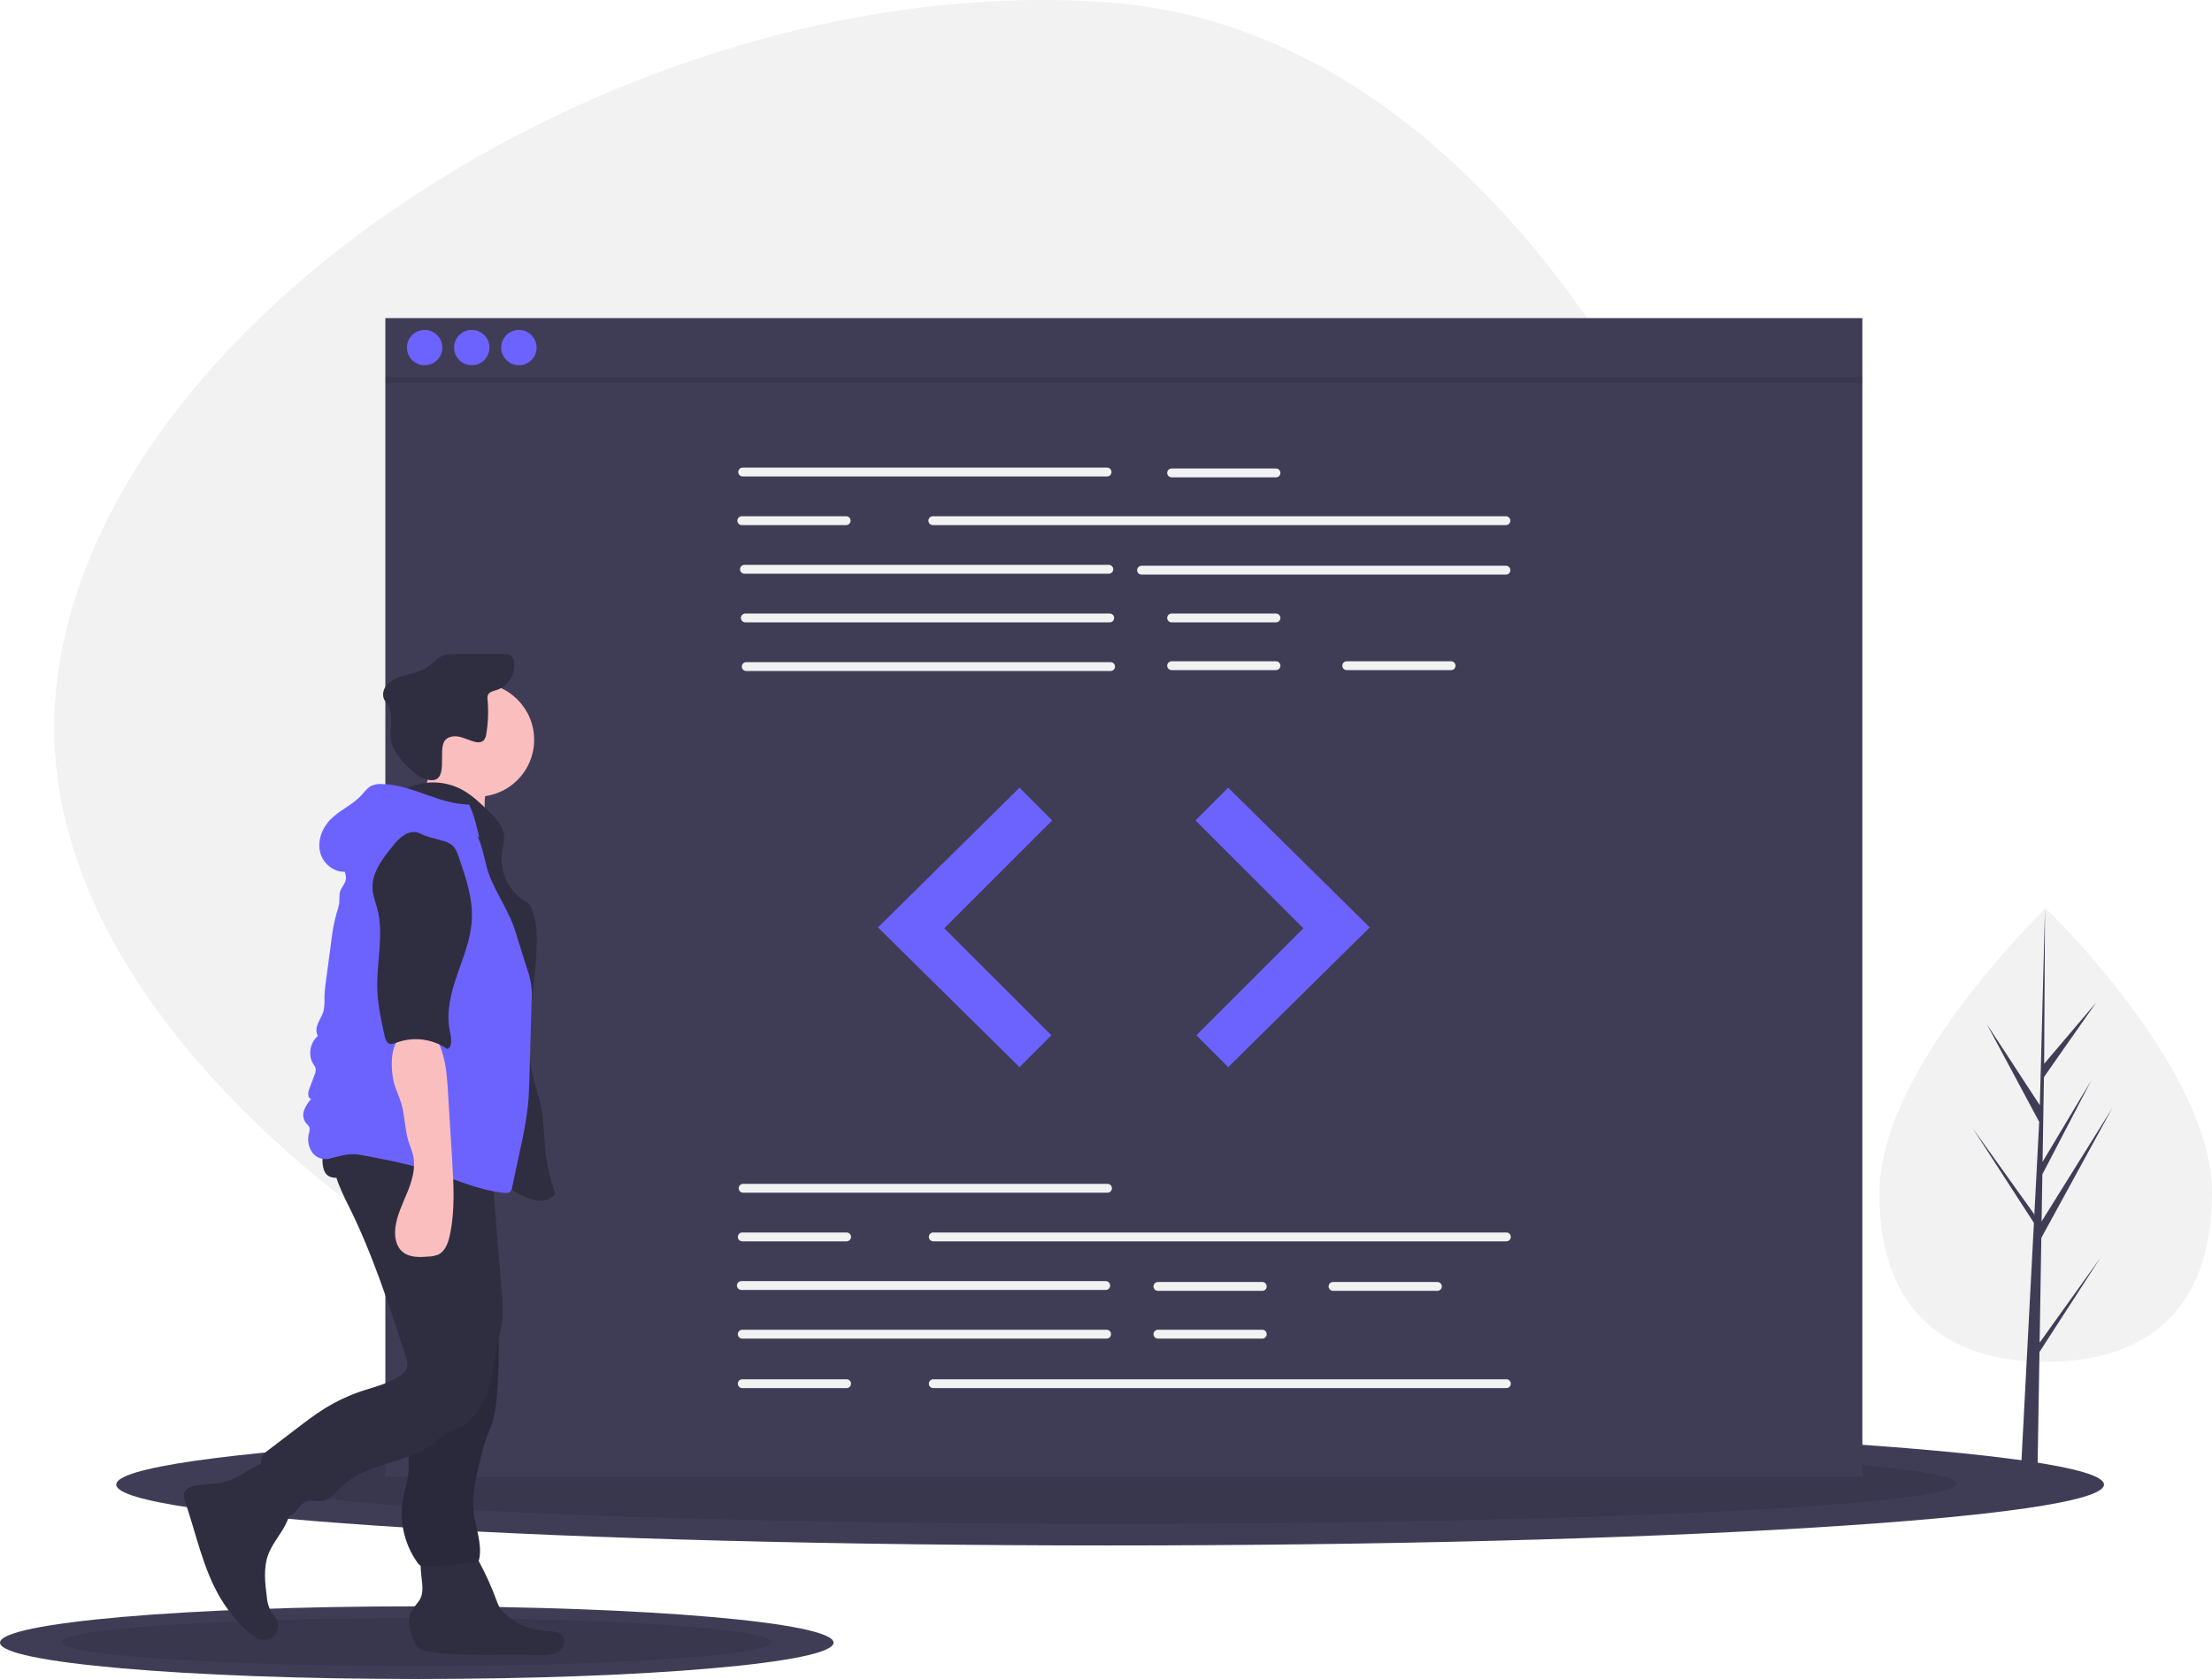
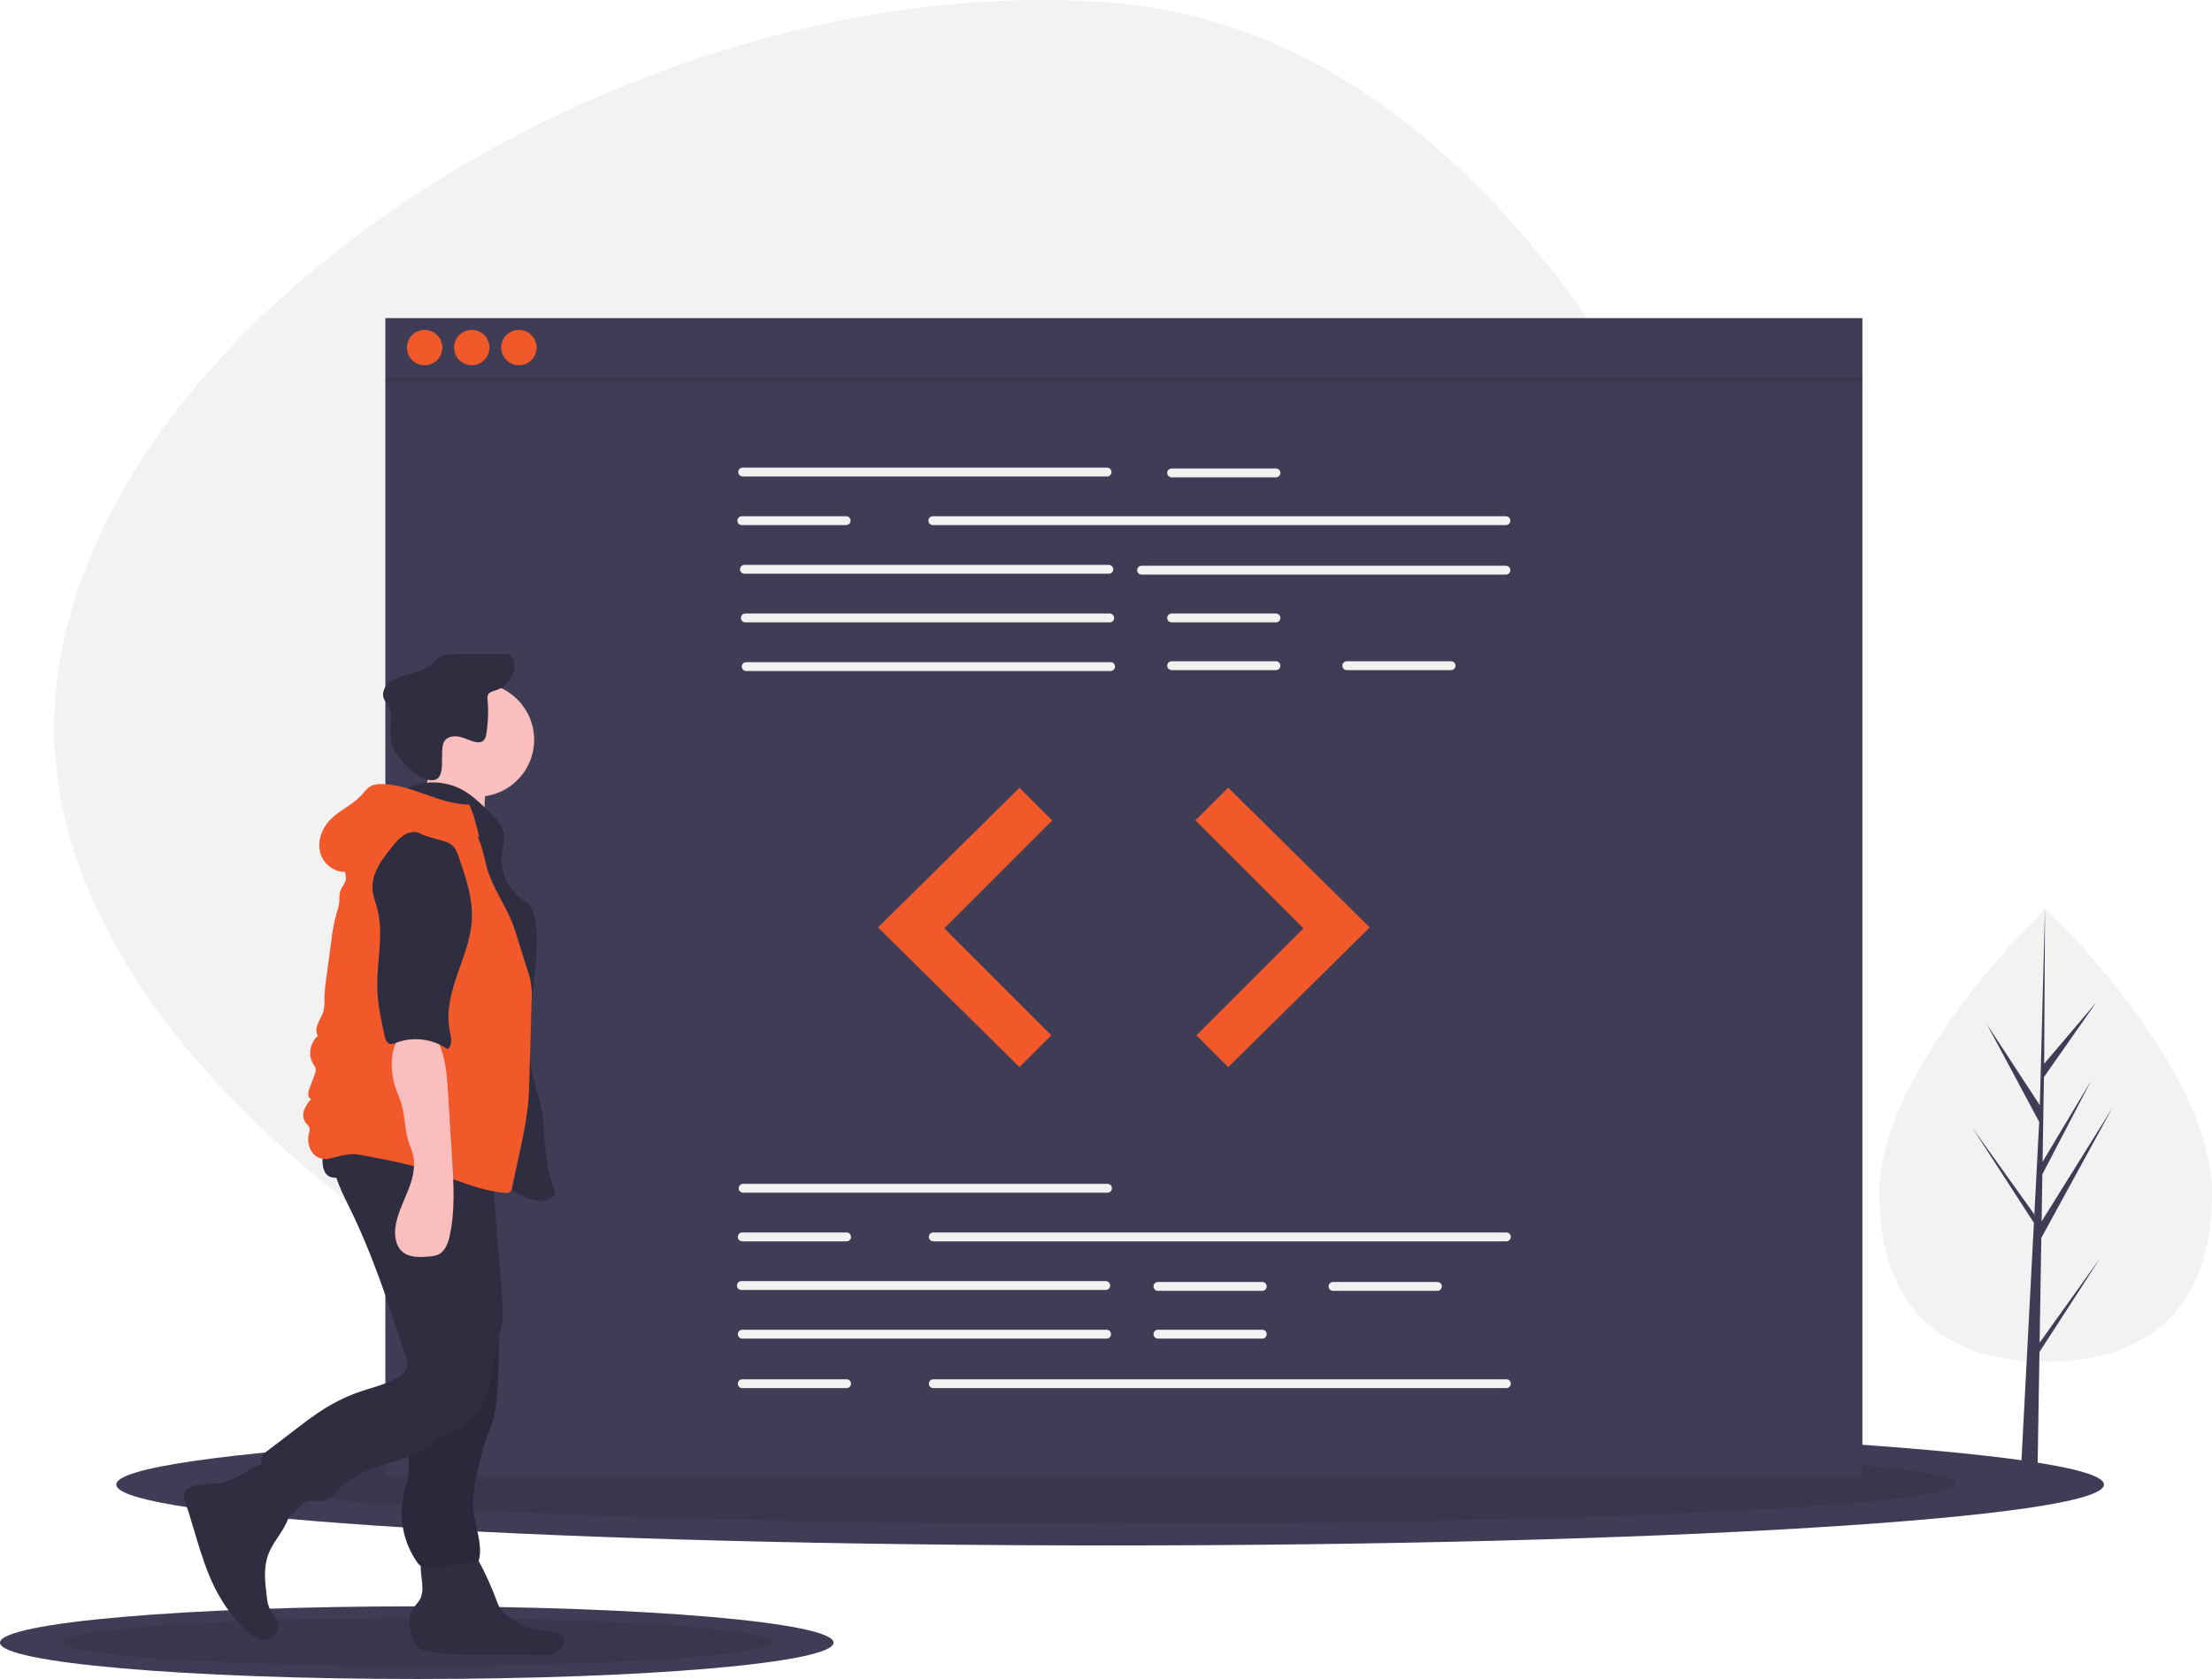
<svg xmlns="http://www.w3.org/2000/svg" id="a594ac37-6d44-4297-8862-1cbd9c01c0b7" data-name="Layer 1" width="1126.194" height="855" viewBox="0 0 1126.194 855">
  <path d="M581.768,778.438C339.369,759.991,50.297,572.172,65.014,378.781S359.7,5.358,602.099,23.805,984.031,403.667,969.314,597.058,824.166,796.885,581.768,778.438Z" transform="translate(-36.90323 -22.5)" fill="#f2f2f2" />
  <ellipse cx="565.194" cy="756" rx="506" ry="31" fill="#3f3d56" />
  <ellipse cx="565.194" cy="755.5" rx="431" ry="20.5" opacity="0.1" />
  <ellipse cx="212.194" cy="836.5" rx="212.194" ry="18.5" fill="#3f3d56" />
  <ellipse cx="212.194" cy="836.202" rx="180.742" ry="12.234" opacity="0.1" />
  <rect x="196.194" y="162" width="752" height="590" fill="#3f3d56" />
  <path d="M600.541,265.129H415.024a2.251,2.251,0,1,1,0-4.503H600.541a2.251,2.251,0,0,1,0,4.503Z" transform="translate(-36.90323 -22.5)" fill="#f2f2f2" />
  <path d="M803.62,289.895H511.835a2.251,2.251,0,0,1,0-4.503H803.62a2.251,2.251,0,1,1,0,4.503Z" transform="translate(-36.90323 -22.5)" fill="#f2f2f2" />
  <path d="M601.442,314.661H415.924a2.251,2.251,0,1,1,0-4.503H601.442a2.251,2.251,0,1,1,0,4.503Z" transform="translate(-36.90323 -22.5)" fill="#f2f2f2" />
  <path d="M803.62,315.111H618.102a2.251,2.251,0,0,1,0-4.503H803.62a2.251,2.251,0,1,1,0,4.503Z" transform="translate(-36.90323 -22.5)" fill="#f2f2f2" />
  <path d="M601.892,339.426H416.374a2.251,2.251,0,0,1,0-4.503H601.892a2.251,2.251,0,1,1,0,4.503Z" transform="translate(-36.90323 -22.5)" fill="#f2f2f2" />
  <path d="M602.342,364.192H416.825a2.251,2.251,0,0,1,0-4.503H602.342a2.251,2.251,0,1,1,0,4.503Z" transform="translate(-36.90323 -22.5)" fill="#f2f2f2" />
  <path d="M686.546,265.579H633.412a2.251,2.251,0,0,1,0-4.503h53.134a2.251,2.251,0,1,1,0,4.503Z" transform="translate(-36.90323 -22.5)" fill="#f2f2f2" />
  <path d="M686.546,339.426H633.412a2.251,2.251,0,0,1,0-4.503h53.134a2.251,2.251,0,1,1,0,4.503Z" transform="translate(-36.90323 -22.5)" fill="#f2f2f2" />
  <path d="M686.546,363.742H633.412a2.251,2.251,0,1,1,0-4.503h53.134a2.251,2.251,0,1,1,0,4.503Z" transform="translate(-36.90323 -22.5)" fill="#f2f2f2" />
  <path d="M775.702,363.742H722.569a2.251,2.251,0,0,1,0-4.503h53.134a2.251,2.251,0,1,1,0,4.503Z" transform="translate(-36.90323 -22.5)" fill="#f2f2f2" />
  <path d="M467.707,289.895H414.573a2.251,2.251,0,0,1,0-4.503h53.134a2.251,2.251,0,0,1,0,4.503Z" transform="translate(-36.90323 -22.5)" fill="#f2f2f2" />
  <path d="M600.766,629.861H415.249a2.251,2.251,0,0,1,0-4.503H600.766a2.251,2.251,0,0,1,0,4.503Z" transform="translate(-36.90323 -22.5)" fill="#f2f2f2" />
  <path d="M599.866,679.392H414.348a2.251,2.251,0,1,1,0-4.503H599.866a2.251,2.251,0,0,1,0,4.503Z" transform="translate(-36.90323 -22.5)" fill="#f2f2f2" />
  <path d="M600.316,704.158H414.798a2.251,2.251,0,1,1,0-4.503H600.316a2.251,2.251,0,1,1,0,4.503Z" transform="translate(-36.90323 -22.5)" fill="#f2f2f2" />
  <path d="M679.566,679.842H626.433a2.251,2.251,0,0,1,0-4.503h53.134a2.251,2.251,0,0,1,0,4.503Z" transform="translate(-36.90323 -22.5)" fill="#f2f2f2" />
  <path d="M679.566,704.158H626.433a2.251,2.251,0,0,1,0-4.503h53.134a2.251,2.251,0,1,1,0,4.503Z" transform="translate(-36.90323 -22.5)" fill="#f2f2f2" />
  <path d="M768.723,679.842H715.589a2.251,2.251,0,1,1,0-4.503h53.134a2.251,2.251,0,0,1,0,4.503Z" transform="translate(-36.90323 -22.5)" fill="#f2f2f2" />
  <path d="M803.845,654.626H512.06a2.251,2.251,0,0,1,0-4.503H803.845a2.251,2.251,0,0,1,0,4.503Z" transform="translate(-36.90323 -22.5)" fill="#f2f2f2" />
  <path d="M467.932,654.626H414.798a2.251,2.251,0,0,1,0-4.503H467.932a2.251,2.251,0,0,1,0,4.503Z" transform="translate(-36.90323 -22.5)" fill="#f2f2f2" />
  <path d="M803.845,729.374H512.06a2.251,2.251,0,1,1,0-4.503H803.845a2.251,2.251,0,0,1,0,4.503Z" transform="translate(-36.90323 -22.5)" fill="#f2f2f2" />
  <path d="M467.932,729.374H414.798a2.251,2.251,0,1,1,0-4.503H467.932a2.251,2.251,0,1,1,0,4.503Z" transform="translate(-36.90323 -22.5)" fill="#f2f2f2" />
-   <polygon points="519.06 401.13 447.014 472.275 519.06 543.42 535.27 527.21 480.786 472.725 535.72 417.79 519.06 401.13" fill="#6c63ff" />
-   <polygon points="625.327 401.13 697.373 472.275 625.327 543.42 609.117 527.21 663.602 472.725 608.667 417.79 625.327 401.13" fill="#6c63ff" />
-   <circle cx="216.194" cy="177" r="9" fill="#6c63ff" />
-   <circle cx="240.194" cy="177" r="9" fill="#6c63ff" />
-   <circle cx="264.194" cy="177" r="9" fill="#6c63ff" />
+   <polygon points="519.06 401.13 447.014 472.275 519.06 543.42 535.27 527.21 480.786 472.725 535.72 417.79 519.06 401.13" fill="#f1592a" />
+   <polygon points="625.327 401.13 697.373 472.275 625.327 543.42 609.117 527.21 663.602 472.725 608.667 417.79 625.327 401.13" fill="#f1592a" />
+   <circle cx="216.194" cy="177" r="9" fill="#f1592a" />
+   <circle cx="240.194" cy="177" r="9" fill="#f1592a" />
+   <circle cx="264.194" cy="177" r="9" fill="#f1592a" />
  <rect x="196.194" y="192" width="752" height="3" opacity="0.1" />
  <path d="M1163.097,629.954c0,63.771-37.911,86.038-84.676,86.038s-84.676-22.266-84.676-86.038,84.676-144.898,84.676-144.898S1163.097,566.182,1163.097,629.954Z" transform="translate(-36.90323 -22.5)" fill="#f2f2f2" />
  <polygon points="1038.433 683.736 1039.3 630.365 1075.391 564.338 1039.436 621.993 1039.826 597.995 1064.699 550.226 1039.929 591.645 1039.929 591.645 1040.63 548.484 1067.265 510.453 1040.74 541.697 1041.178 462.556 1038.425 567.325 1038.651 563.003 1011.571 521.552 1038.217 571.3 1035.694 619.503 1035.619 618.223 1004.4 574.602 1035.524 622.743 1035.209 628.771 1035.152 628.862 1035.178 629.357 1028.776 751.653 1037.329 751.653 1038.355 688.485 1069.404 640.461 1038.433 683.736" fill="#3f3d56" />
  <path d="M159.525,773.591a43.126,43.126,0,0,1-8.178,3.503c-5.079,1.387-10.507.878-15.637,2.063-2.1.485-4.386,1.499-5.054,3.549-.49,1.503.043,3.127.553,4.623,5.669,16.62,9.085,34.266,18.125,49.321a74.641,74.641,0,0,0,13.993,16.988c2.055,1.852,4.384,3.664,7.135,3.955a7.248,7.248,0,0,0,7.371-10.182c-.811-1.801-2.317-3.196-3.289-4.916a18.757,18.757,0,0,1-1.819-6.991c-.893-7.108-1.754-14.538.709-21.265,1.652-4.512,4.682-8.359,7.206-12.447s4.622-8.772,4.06-13.544c-.383-3.257-1.972-6.237-3.65-9.054-1.681-2.823-5.005-10.408-8.383-11.35C169.16,766.864,162.583,772.024,159.525,773.591Z" transform="translate(-36.90323 -22.5)" fill="#2f2e41" />
  <path d="M251.96,831a14.019,14.019,0,0,1-.663,4.745c-1.058,2.793-3.681,4.706-5.036,7.367-1.885,3.701-1.031,8.174.218,12.135.783,2.483,1.81,5.067,3.912,6.603a12.893,12.893,0,0,0,5.954,1.907c18.036,2.496,36.358,1.064,54.559,1.587,3.317.095,6.829.211,9.725-1.41s4.686-5.697,2.717-8.368c-1.769-2.399-5.265-2.376-8.242-2.518a33.912,33.912,0,0,1-20.913-8.615,15.112,15.112,0,0,1-2.933-3.377,20.753,20.753,0,0,1-1.534-3.518,156.799,156.799,0,0,0-9.084-20.119c-.979-1.815-2.087-3.705-3.906-4.676a10.323,10.323,0,0,0-4.239-.926c-4.536-.294-16.283-1.838-19.791,1.69C249.461,816.768,252.032,826.86,251.96,831Z" transform="translate(-36.90323 -22.5)" fill="#2f2e41" />
  <circle cx="242.971" cy="376.72" r="28.975" fill="#fbbebe" />
  <path d="M253.709,423.146c-1.723,4.614-4.647,8.947-8.9,11.43l40.075,8.175a42.453,42.453,0,0,1-.562-17.869,10.3,10.3,0,0,0,.24-4.409c-.754-2.907-4.026-4.307-6.955-4.974-7.314-1.667-13.782-2.561-20.579-5.792C254.95,413.263,255.241,419.045,253.709,423.146Z" transform="translate(-36.90323 -22.5)" fill="#fbbebe" />
  <path d="M244.474,423.727a31.338,31.338,0,0,1,27.313.714c5.138,2.707,9.392,6.794,13.572,10.826,3.853,3.717,7.962,7.972,8.236,13.319.132,2.59-.676,5.123-1.084,7.684a25.766,25.766,0,0,0,13.78,26.469c3.184,5.303,3.841,11.729,3.889,17.914.185,23.436-7.209,47.161-1.93,69.995,1.239,5.361,3.162,10.554,4.232,15.951,1.387,6.991,1.318,14.18,2.044,21.27a95.266,95.266,0,0,0,5.113,22.495c-1.744,2.774-5.374,3.837-8.642,3.613s-6.325-1.643-9.242-3.136c-14.123-7.227-27.059-16.757-41.687-22.9-9.678-4.064-19.987-6.595-29.376-11.288s-18.12-12.142-20.99-22.238c-1.241-4.365-1.318-8.965-1.385-13.503-.285-19.114-.55-38.436,3.61-57.094,3.669-16.454,10.741-32.194,12.284-48.981.502-5.464.513-11.314,3.566-15.873C232.091,432.52,241.409,430.851,244.474,423.727Z" transform="translate(-36.90323 -22.5)" fill="#2f2e41" />
  <path d="M263.395,399.629c1.707-2.227,5-2.531,7.728-1.872s5.243,2.064,7.997,2.599a4.675,4.675,0,0,0,3.743-.526,5.444,5.444,0,0,0,1.615-3.57,68.163,68.163,0,0,0,.671-17.38,5.147,5.147,0,0,1,.159-2.437c.682-1.643,2.763-2.035,4.462-2.562a13.316,13.316,0,0,0,9.013-13.633,5.421,5.421,0,0,0-1.657-3.741c-1.175-.958-2.82-1.016-4.336-1.029q-11.683-.094-23.367.006c-2.883.025-5.91.096-8.409,1.533-1.848,1.063-3.222,2.773-4.88,4.112-4.326,3.491-10.178,4.201-15.441,5.991a15.308,15.308,0,0,0-6.768,4.036c-1.75,2-2.592,4.973-1.493,7.393a26.252,26.252,0,0,0,1.887,2.904c3.105,4.964,1.038,11.403,1.501,17.24.579,7.288,11.365,19.112,18.679,20.836C266.308,422.311,259.486,404.414,263.395,399.629Z" transform="translate(-36.90323 -22.5)" fill="#2f2e41" />
  <path d="M247.037,719.183c.745,5.322,1.701,10.662,1.445,16.029-.357,7.494-3.059,14.714-3.559,22.199-.373,5.591.49,11.242-.287,16.791-.497,3.553-1.656,6.978-2.373,10.494a43.395,43.395,0,0,0,6.973,33.265,5.448,5.448,0,0,0,2.023,1.961,5.714,5.714,0,0,0,2.508.332,179.947,179.947,0,0,0,25.17-2.287,2.414,2.414,0,0,0,1.616-.713,2.266,2.266,0,0,0,.351-.954c1.544-7.936-1.977-15.893-2.872-23.928-.956-8.58,1.103-17.177,3.146-25.565a113.548,113.548,0,0,1,3.467-12.228c.988-2.697,2.181-5.321,3.037-8.063a61.46,61.46,0,0,0,2.202-13.203q.892-10.575.945-21.199a88.958,88.958,0,0,0-1.665-20.01c-1.878-8.338-5.724-16.081-9.536-23.73a15.029,15.029,0,0,0-5.618,2.67,125.38,125.38,0,0,1-15.35,8.481c-3.567,1.657-10.522,2.833-12.786,6.286-2.232,3.405-.792,10.351-.621,14.106Q245.694,709.584,247.037,719.183Z" transform="translate(-36.90323 -22.5)" fill="#2f2e41" />
  <path d="M247.037,719.183c.745,5.322,1.701,10.662,1.445,16.029-.357,7.494-3.059,14.714-3.559,22.199-.373,5.591.49,11.242-.287,16.791-.497,3.553-1.656,6.978-2.373,10.494a43.395,43.395,0,0,0,6.973,33.265,5.448,5.448,0,0,0,2.023,1.961,5.714,5.714,0,0,0,2.508.332,179.947,179.947,0,0,0,25.17-2.287,2.414,2.414,0,0,0,1.616-.713,2.266,2.266,0,0,0,.351-.954c1.544-7.936-1.977-15.893-2.872-23.928-.956-8.58,1.103-17.177,3.146-25.565a113.548,113.548,0,0,1,3.467-12.228c.988-2.697,2.181-5.321,3.037-8.063a61.46,61.46,0,0,0,2.202-13.203q.892-10.575.945-21.199a88.958,88.958,0,0,0-1.665-20.01c-1.878-8.338-5.724-16.081-9.536-23.73a15.029,15.029,0,0,0-5.618,2.67,125.38,125.38,0,0,1-15.35,8.481c-3.567,1.657-10.522,2.833-12.786,6.286-2.232,3.405-.792,10.351-.621,14.106Q245.694,709.584,247.037,719.183Z" transform="translate(-36.90323 -22.5)" opacity="0.1" />
  <path d="M207.864,605.518c-3.848,10.359,1.808,21.554,6.722,31.452,12.106,24.386,20.513,50.407,28.874,76.317.626,1.941,1.252,4.058.554,5.974a7.825,7.825,0,0,1-2.822,3.347c-5.765,4.379-13.107,5.939-19.975,8.23a90.184,90.184,0,0,0-18.943,8.88c-4.977,3.084-9.639,6.644-14.292,10.197l-14.812,11.312a9.903,9.903,0,0,0-2.476,2.397c-1.429,2.241-.843,5.167-.132,7.728a131.432,131.432,0,0,0,7.252,19.792,6.911,6.911,0,0,0,2.63,3.447c2.312,1.242,5.14-.405,6.905-2.347s3.292-4.359,5.781-5.193c2.486-.833,5.222.176,7.818-.189,4.199-.589,6.986-4.457,10.013-7.426,12.365-12.131,33.01-11.251,46.612-21.977a59.228,59.228,0,0,1,6.231-4.868c2.3-1.359,4.907-2.105,7.293-3.307,7.257-3.654,11.819-11.209,14.262-18.957s3.141-15.928,4.897-23.861c.908-4.101,2.103-8.158,2.507-12.338a66.094,66.094,0,0,0-.253-11.666L287.604,621.748c-.4-4.943-.8-9.892-1.576-14.791-14.577.521-29.143,1.108-43.728,1.28C230.695,608.374,218.876,609.186,207.864,605.518Z" transform="translate(-36.90323 -22.5)" fill="#2f2e41" />
  <path d="M202.506,619.721c1.977,3.18,6.79,3.114,10.104,1.371s5.889-4.673,9.211-6.401c4.464-2.323,9.746-2.235,14.776-2.093,7.964.225,16.025.464,23.687,2.647,7.925,2.257,15.64,6.603,23.834,5.736,1.426-.151,2.985-.56,3.761-1.766a5.544,5.544,0,0,0,.62-2.836l.268-7.159a6.464,6.464,0,0,0-.57-3.625,6.082,6.082,0,0,0-2.716-2.079c-11.663-5.646-24.965-6.697-37.915-7.141q-9.875-.338-19.757-.278c-5.591.034-12.303-.775-17.739.719C202.774,598.82,198.805,613.769,202.506,619.721Z" transform="translate(-36.90323 -22.5)" fill="#2f2e41" />
-   <path d="M275.742,432.226c-15.282-.135-29.131-10.223-44.412-10.468a11.514,11.514,0,0,0-5.393.93c-2.129,1.073-3.529,3.147-5.147,4.898-4.518,4.893-11.061,7.505-15.703,12.281-4.352,4.478-6.773,11.15-5.055,17.153s8.204,10.608,14.279,9.165A36.801,36.801,0,0,1,228.65,446.706a72.887,72.887,0,0,1,11.205-5.882c6.868-3.112,14.548-6.283,21.718-3.95a30.638,30.638,0,0,1,7.409,4.04l11.954,8.03C279.543,443.45,278.29,437.288,275.742,432.226Z" transform="translate(-36.90323 -22.5)" fill="#6c63ff" />
-   <path d="M212.552,460.874c-2.029,2.532.894,6.2.447,9.413-.297,2.135-2.054,3.765-2.786,5.793-.758,2.1-.356,4.427-.643,6.641a28.489,28.489,0,0,1-1.275,4.73,84.975,84.975,0,0,0-2.686,14.026l-2.675,19.976a75.681,75.681,0,0,0-.846,9.078,27.107,27.107,0,0,1-.452,6.787c-.592,2.183-1.904,4.093-2.786,6.175s-1.291,4.602-.099,6.524c-3.991,3.325-5.178,9.854-2.387,14.235a7.899,7.899,0,0,1,1.23,2.265,5.82,5.82,0,0,1-.542,3.34l-2.705,7.207c-.692,1.845-.911,4.653,1.014,5.074a17.006,17.006,0,0,0-3.651,5.767,6.866,6.866,0,0,0,.972,6.506,8.289,8.289,0,0,1,1.694,2.056,5.473,5.473,0,0,1-.196,3.243,11.906,11.906,0,0,0,1.473,9.333,8.371,8.371,0,0,0,8.418,3.609c5.41-1.22,10.272-3.147,15.728-2.146,11.746,2.155,23.53,4.32,34.906,7.952,12.984,4.145,25.556,10.224,39.126,11.5a3.798,3.798,0,0,0,2.617-.407,3.931,3.931,0,0,0,1.21-2.488q2.097-9.832,4.194-19.665a202.363,202.363,0,0,0,3.855-22.028c.477-4.781.614-9.589.749-14.392l1.081-38.231a38.197,38.197,0,0,0-2.2-16.62l-6.217-19.848c-3.548-11.327-11.688-21.371-14.586-32.882-1.834-7.285-3.189-15.103-8.108-20.781-7.012-8.095-19.145-9.354-29.764-7.962-4.797.629-9.636,1.714-13.785,4.202-4.798,2.877-8.333,7.409-11.753,11.836C218.305,454.343,215.436,457.276,212.552,460.874Z" transform="translate(-36.90323 -22.5)" fill="#6c63ff" />
+   <path d="M275.742,432.226c-15.282-.135-29.131-10.223-44.412-10.468a11.514,11.514,0,0,0-5.393.93c-2.129,1.073-3.529,3.147-5.147,4.898-4.518,4.893-11.061,7.505-15.703,12.281-4.352,4.478-6.773,11.15-5.055,17.153s8.204,10.608,14.279,9.165A36.801,36.801,0,0,1,228.65,446.706a72.887,72.887,0,0,1,11.205-5.882c6.868-3.112,14.548-6.283,21.718-3.95a30.638,30.638,0,0,1,7.409,4.04l11.954,8.03C279.543,443.45,278.29,437.288,275.742,432.226Z" transform="translate(-36.90323 -22.5)" fill="#f1592a" />
+   <path d="M212.552,460.874c-2.029,2.532.894,6.2.447,9.413-.297,2.135-2.054,3.765-2.786,5.793-.758,2.1-.356,4.427-.643,6.641a28.489,28.489,0,0,1-1.275,4.73,84.975,84.975,0,0,0-2.686,14.026l-2.675,19.976a75.681,75.681,0,0,0-.846,9.078,27.107,27.107,0,0,1-.452,6.787c-.592,2.183-1.904,4.093-2.786,6.175s-1.291,4.602-.099,6.524c-3.991,3.325-5.178,9.854-2.387,14.235a7.899,7.899,0,0,1,1.23,2.265,5.82,5.82,0,0,1-.542,3.34l-2.705,7.207c-.692,1.845-.911,4.653,1.014,5.074a17.006,17.006,0,0,0-3.651,5.767,6.866,6.866,0,0,0,.972,6.506,8.289,8.289,0,0,1,1.694,2.056,5.473,5.473,0,0,1-.196,3.243,11.906,11.906,0,0,0,1.473,9.333,8.371,8.371,0,0,0,8.418,3.609c5.41-1.22,10.272-3.147,15.728-2.146,11.746,2.155,23.53,4.32,34.906,7.952,12.984,4.145,25.556,10.224,39.126,11.5a3.798,3.798,0,0,0,2.617-.407,3.931,3.931,0,0,0,1.21-2.488q2.097-9.832,4.194-19.665a202.363,202.363,0,0,0,3.855-22.028c.477-4.781.614-9.589.749-14.392l1.081-38.231a38.197,38.197,0,0,0-2.2-16.62l-6.217-19.848c-3.548-11.327-11.688-21.371-14.586-32.882-1.834-7.285-3.189-15.103-8.108-20.781-7.012-8.095-19.145-9.354-29.764-7.962-4.797.629-9.636,1.714-13.785,4.202-4.798,2.877-8.333,7.409-11.753,11.836C218.305,454.343,215.436,457.276,212.552,460.874Z" transform="translate(-36.90323 -22.5)" fill="#f1592a" />
  <path d="M237.347,573.323c.875,3.773,2.712,7.251,3.837,10.957,1.884,6.209,1.724,12.896,3.605,19.106.789,2.606,1.933,5.109,2.5,7.773,1.321,6.211-.608,12.636-3.003,18.516s-5.313,11.678-6.091,17.98c-.548,4.438.239,9.45,3.66,12.331,3.552,2.99,8.713,2.788,13.339,2.39a14.016,14.016,0,0,0,4.841-1.008c3.538-1.674,5.028-5.86,5.855-9.685,2.771-12.819,1.98-26.106,1.174-39.197l-2.106-34.234c-.405-6.591-.84-13.318-2.871-19.646-.739-2.302-2.026-6.954-4.129-8.424-2.083-1.456-8.03-1.521-10.609-1.642C235.251,547.97,235.387,564.856,237.347,573.323Z" transform="translate(-36.90323 -22.5)" fill="#fbbebe" />
  <path d="M250.751,446.923c-2.471-1.294-5.584-.736-7.972.704a24.568,24.568,0,0,0-5.972,5.798c-5.339,6.517-10.991,13.995-10.199,22.382.297,3.145,1.501,6.121,2.317,9.172,3.579,13.38-.379,27.53.075,41.373.262,7.999,2.003,15.866,3.736,23.679.354,1.595.92,3.44,2.463,3.977,1.159.403,2.41-.115,3.557-.551A28.371,28.371,0,0,1,264.721,556.731c2.865-1.529,1.791-6.363,1.149-9.546-1.908-9.458.682-19.214,3.828-28.335s6.911-18.23,7.432-27.865c.591-10.916-3.029-21.571-6.6-31.903-.779-2.255-1.631-4.62-3.439-6.178a13.665,13.665,0,0,0-5.203-2.377C258.096,449.406,254.255,448.758,250.751,446.923Z" transform="translate(-36.90323 -22.5)" fill="#2f2e41" />
</svg>
